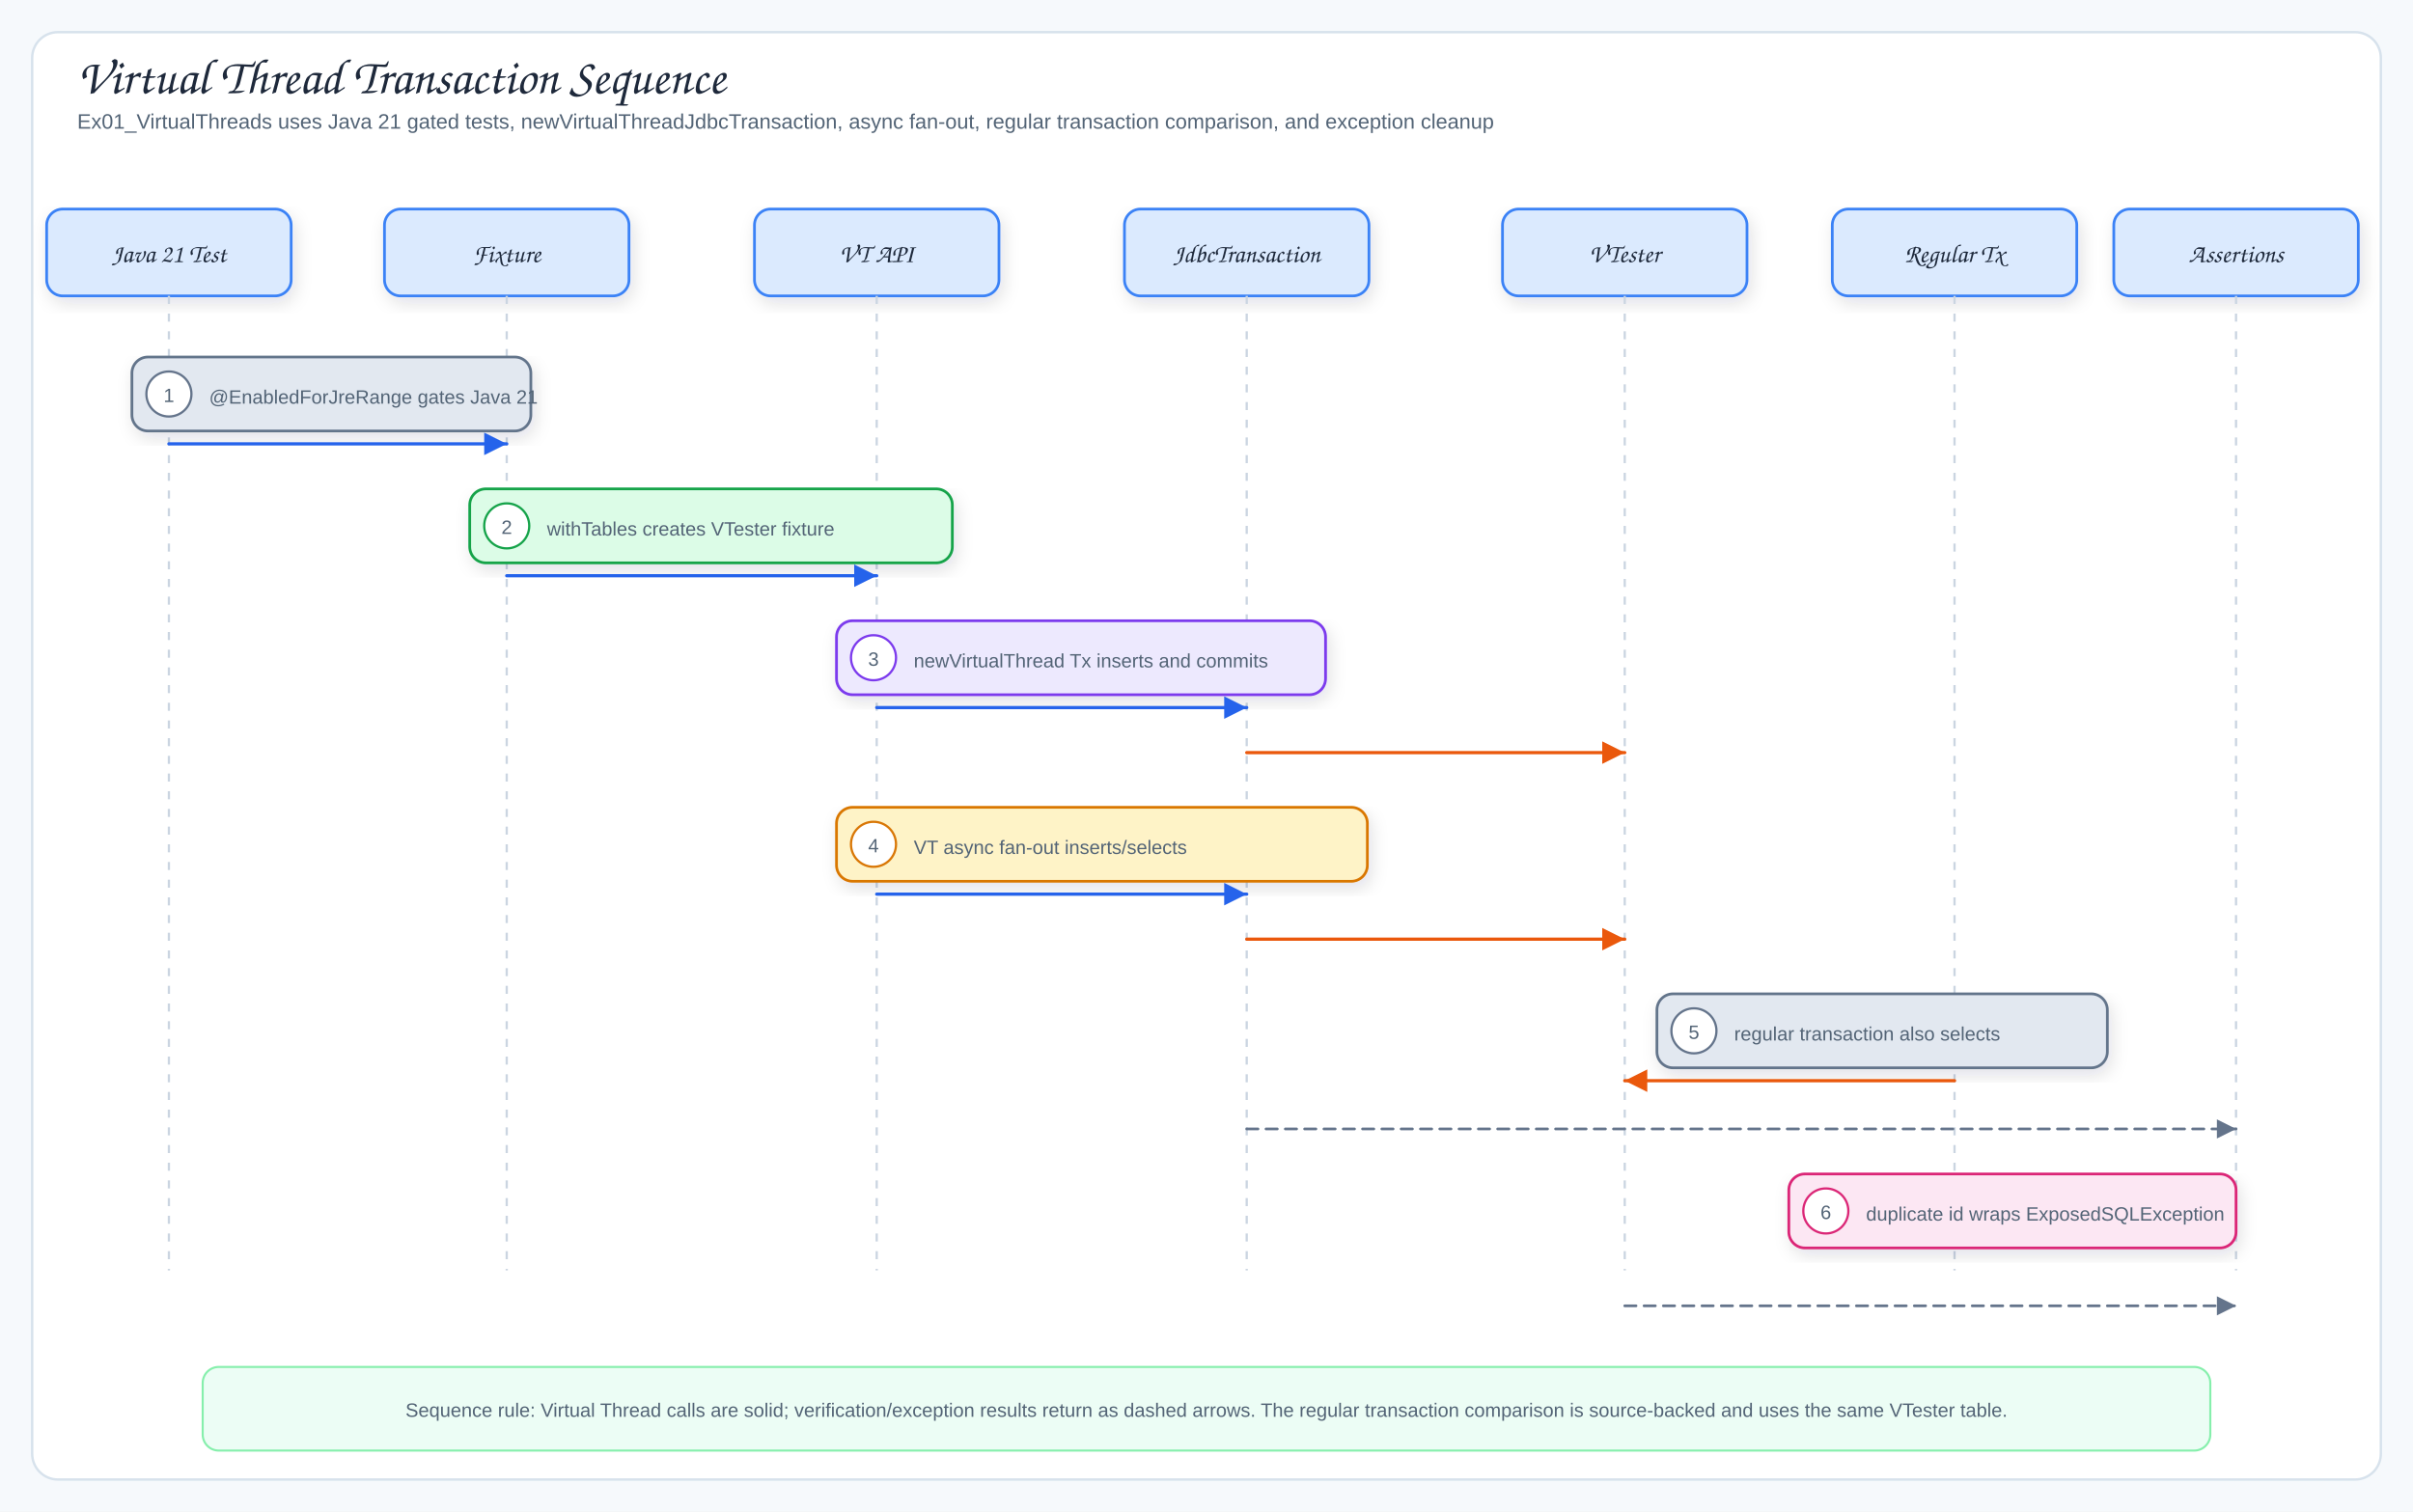
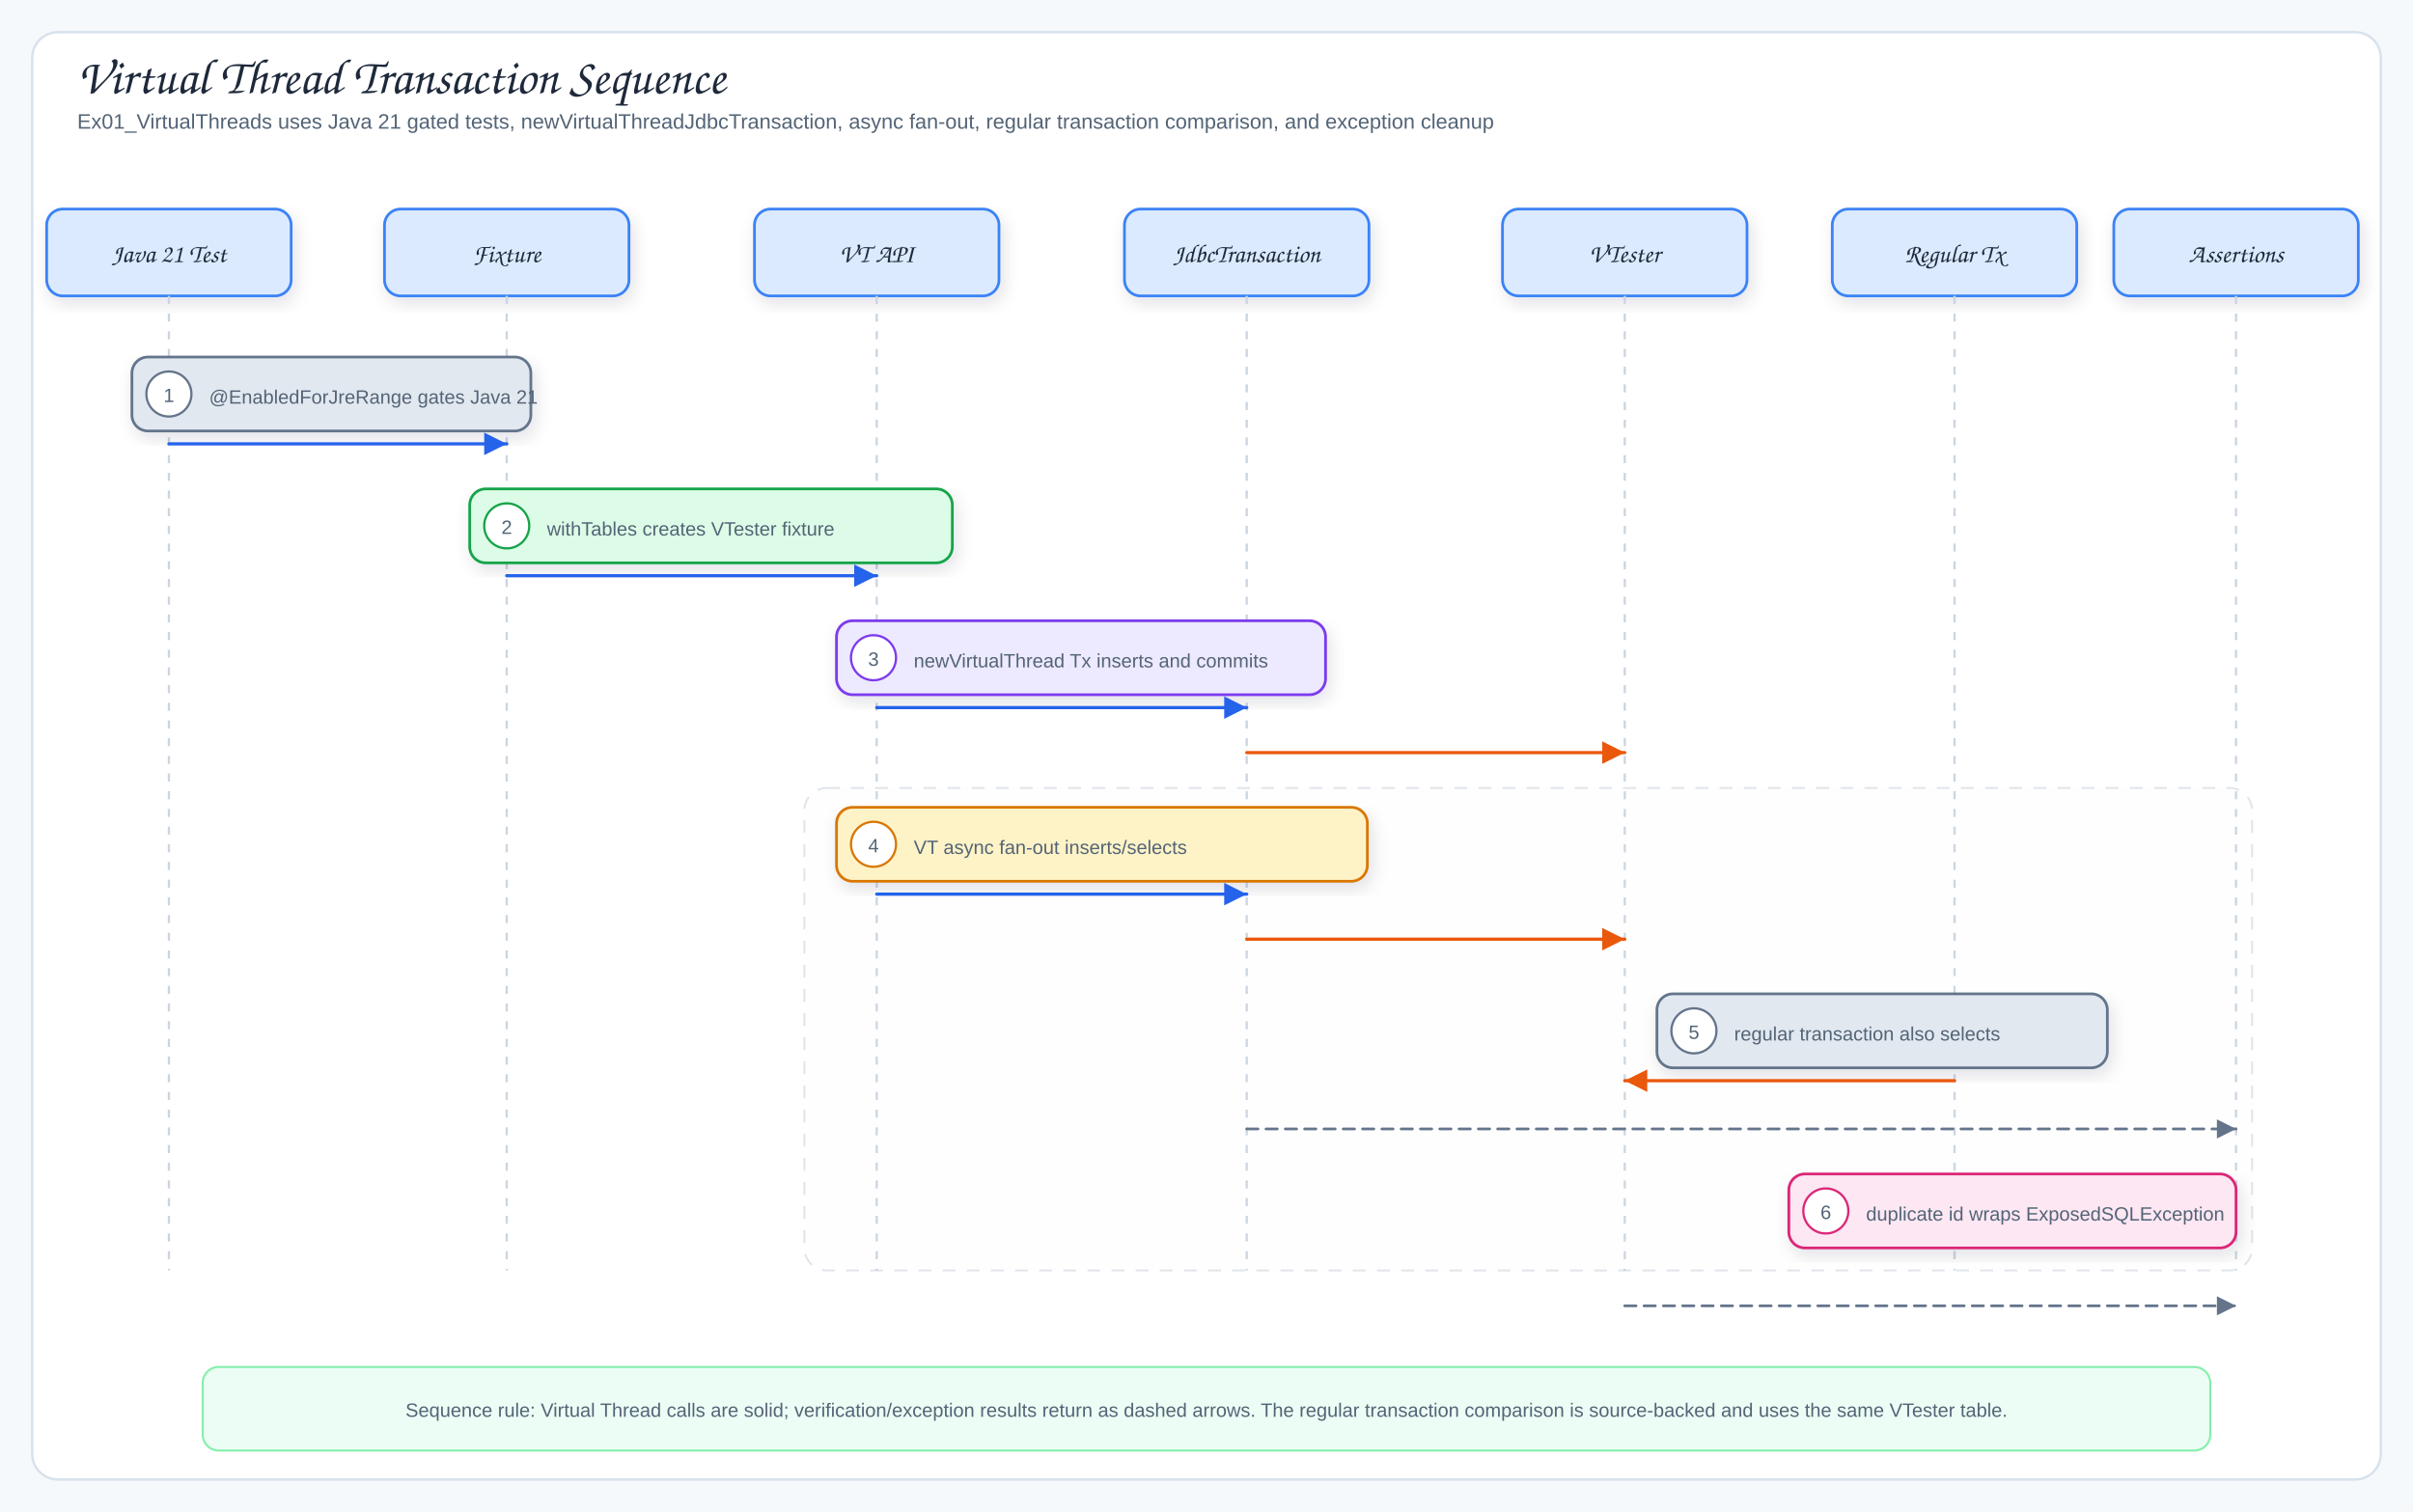
<svg xmlns="http://www.w3.org/2000/svg" viewBox="0 0 1500 940" width="1500" height="940" role="img" aria-label="Virtual Thread Transaction Sequence">
  <defs>
    <filter id="shadow" x="-10%" y="-10%" width="120%" height="130%">
      <feDropShadow dx="2" dy="4" stdDeviation="5" flood-color="#1f2937" flood-opacity="0.12" />
    </filter>
    <marker id="arrowBlue" markerWidth="9" markerHeight="9" refX="8" refY="4.5" orient="auto">
      <path d="M1,1 L8,4.5 L1,8 Z" fill="#2563eb" />
    </marker>
    <marker id="arrowGreen" markerWidth="9" markerHeight="9" refX="8" refY="4.5" orient="auto">
      <path d="M1,1 L8,4.5 L1,8 Z" fill="#16a34a" />
    </marker>
    <marker id="arrowOrange" markerWidth="9" markerHeight="9" refX="8" refY="4.5" orient="auto">
      <path d="M1,1 L8,4.5 L1,8 Z" fill="#ea580c" />
    </marker>
    <marker id="arrowPurple" markerWidth="9" markerHeight="9" refX="8" refY="4.5" orient="auto">
      <path d="M1,1 L8,4.5 L1,8 Z" fill="#7c3aed" />
    </marker>
    <marker id="arrowGray" markerWidth="9" markerHeight="9" refX="8" refY="4.5" orient="auto">
      <path d="M1,1 L8,4.5 L1,8 Z" fill="#64748b" />
    </marker>
    <style>
.canvas{fill:#f6f9fc}.frame{fill:#fff;stroke:#d7e2ec;stroke-width:1.5}
.title{font-family:"Architects Daughter","Comic Sans MS",cursive;font-size:31px;fill:#1e293b}
.subtitle,.detail{font-family:"Comic Mono","Comic Sans MS","Comic Sans","Comic Neue",Arial,sans-serif;fill:#536476}
.subtitle{font-size:13px}.detail{font-size:12px}.tiny{font-family:"Comic Mono","Comic Sans MS","Comic Sans","Comic Neue",Arial,sans-serif;font-size:10px;fill:#64748b}
.label{font-family:"Architects Daughter","Comic Sans MS",cursive;font-size:16px;fill:#1e293b}
.tableName{font-family:"Architects Daughter","Comic Sans MS",cursive;font-size:18px;fill:#1e293b}
.panelTitle{font-family:"Architects Daughter","Comic Sans MS",cursive;font-size:12px;letter-spacing:.08em;fill:#94a3b8}
.card,.tableBox{stroke-width:1.7;filter:url(#shadow)}.panel{fill:#f8fafc;stroke:#d7e2ec;stroke-width:1.2}
.arrow{fill:none;stroke:#2563eb;stroke-width:2;stroke-linecap:round;stroke-linejoin:round;marker-end:url(#arrowBlue)}
.mapLine{fill:none;stroke:#16a34a;stroke-width:1.9;stroke-linecap:round;stroke-linejoin:round;marker-end:url(#arrowGreen)}
.dbUse{fill:none;stroke:#ea580c;stroke-width:2;stroke-linecap:round;stroke-linejoin:round;marker-end:url(#arrowOrange)}
.runtimeUse{fill:none;stroke:#7c3aed;stroke-width:1.9;stroke-dasharray:6 5;stroke-linecap:round;stroke-linejoin:round;marker-end:url(#arrowPurple)}
.returnLine{fill:none;stroke:#64748b;stroke-width:1.7;stroke-dasharray:7 5;stroke-linecap:round;stroke-linejoin:round;marker-end:url(#arrowGray)}
+ .altRegion{fill:#f8fafc;fill-opacity:.055;stroke:#94a3b8;stroke-opacity:.28;stroke-width:1.2;stroke-dasharray:8 7}
.lifeline{stroke:#cbd5e1;stroke-width:1.4;stroke-dasharray:5 6}
</style>
  </defs>
  <rect width="1500" height="940" class="canvas" />
  <rect x="20" y="20" width="1460" height="900" rx="16" class="frame" />
  <text x="48" y="58" class="title">Virtual Thread Transaction Sequence</text>
  <text x="48" y="80" class="subtitle">Ex01_VirtualThreads uses Java 21 gated tests, newVirtualThreadJdbcTransaction, async fan-out, regular transaction comparison, and exception cleanup</text>
  <rect x="29" y="130" width="152" height="54" rx="10" fill="#dbeafe" stroke="#3b82f6" class="card" />
  <text x="105" y="163" class="label" text-anchor="middle">Java 21 Test</text>
  <line x1="105" y1="184" x2="105" y2="790" class="lifeline" />
  <rect x="239" y="130" width="152" height="54" rx="10" fill="#dbeafe" stroke="#3b82f6" class="card" />
  <text x="315" y="163" class="label" text-anchor="middle">Fixture</text>
  <line x1="315" y1="184" x2="315" y2="790" class="lifeline" />
  <rect x="469" y="130" width="152" height="54" rx="10" fill="#dbeafe" stroke="#3b82f6" class="card" />
  <text x="545" y="163" class="label" text-anchor="middle">VT API</text>
  <line x1="545" y1="184" x2="545" y2="790" class="lifeline" />
  <rect x="699" y="130" width="152" height="54" rx="10" fill="#dbeafe" stroke="#3b82f6" class="card" />
  <text x="775" y="163" class="label" text-anchor="middle">JdbcTransaction</text>
  <line x1="775" y1="184" x2="775" y2="790" class="lifeline" />
  <rect x="934" y="130" width="152" height="54" rx="10" fill="#dbeafe" stroke="#3b82f6" class="card" />
  <text x="1010" y="163" class="label" text-anchor="middle">VTester</text>
  <line x1="1010" y1="184" x2="1010" y2="790" class="lifeline" />
  <rect x="1139" y="130" width="152" height="54" rx="10" fill="#dbeafe" stroke="#3b82f6" class="card" />
  <text x="1215" y="163" class="label" text-anchor="middle">Regular Tx</text>
  <line x1="1215" y1="184" x2="1215" y2="790" class="lifeline" />
  <rect x="1314" y="130" width="152" height="54" rx="10" fill="#dbeafe" stroke="#3b82f6" class="card" />
  <text x="1390" y="163" class="label" text-anchor="middle">Assertions</text>
  <line x1="1390" y1="184" x2="1390" y2="790" class="lifeline" />
+   <rect x="500" y="490" width="900" height="300" rx="14" class="altRegion" />
+   <text x="522" y="515" class="panelTitle">ALT: async fan-out / regular tx / exception path</text>
  <rect x="82" y="222" width="248" height="46" rx="10" fill="#e2e8f0" stroke="#64748b" class="card" />
  <circle cx="105" cy="245" r="14" fill="#fff" stroke="#64748b" stroke-width="1.4" />
  <text x="105" y="250" class="detail" text-anchor="middle">1</text>
  <text x="130" y="251" class="detail">@EnabledForJreRange gates Java 21</text>
  <path d="M105,276 L315,276" class="arrow" />
  <rect x="292" y="304" width="300" height="46" rx="10" fill="#dcfce7" stroke="#16a34a" class="card" />
  <circle cx="315" cy="327" r="14" fill="#fff" stroke="#16a34a" stroke-width="1.4" />
  <text x="315" y="332" class="detail" text-anchor="middle">2</text>
  <text x="340" y="333" class="detail">withTables creates VTester fixture</text>
  <path d="M315,358 L545,358" class="arrow" />
  <rect x="520" y="386" width="304" height="46" rx="10" fill="#ede9fe" stroke="#7c3aed" class="card" />
  <circle cx="543" cy="409" r="14" fill="#fff" stroke="#7c3aed" stroke-width="1.4" />
  <text x="543" y="414" class="detail" text-anchor="middle">3</text>
  <text x="568" y="415" class="detail">newVirtualThread Tx inserts and commits</text>
  <path d="M545,440 L775,440" class="arrow" />
  <path d="M775,468 L1010,468" class="dbUse" />
  <rect x="520" y="502" width="330" height="46" rx="10" fill="#fef3c7" stroke="#d97706" class="card" />
  <circle cx="543" cy="525" r="14" fill="#fff" stroke="#d97706" stroke-width="1.4" />
  <text x="543" y="530" class="detail" text-anchor="middle">4</text>
  <text x="568" y="531" class="detail">VT async fan-out inserts/selects</text>
  <path d="M545,556 L775,556" class="arrow" />
  <path d="M775,584 L1010,584" class="dbUse" />
  <rect x="1030" y="618" width="280" height="46" rx="10" fill="#e2e8f0" stroke="#64748b" class="card" />
  <circle cx="1053" cy="641" r="14" fill="#fff" stroke="#64748b" stroke-width="1.4" />
  <text x="1053" y="646" class="detail" text-anchor="middle">5</text>
  <text x="1078" y="647" class="detail">regular transaction also selects</text>
  <path d="M1215,672 L1010,672" class="dbUse" />
  <rect x="1112" y="730" width="278" height="46" rx="10" fill="#fce7f3" stroke="#db2777" class="card" />
  <circle cx="1135" cy="753" r="14" fill="#fff" stroke="#db2777" stroke-width="1.4" />
  <text x="1135" y="758" class="detail" text-anchor="middle">6</text>
  <text x="1160" y="759" class="detail">duplicate id wraps ExposedSQLException</text>
  <path d="M775,702 L1390,702" class="returnLine" />
  <path d="M1010,812 L1390,812" class="returnLine" />
  <rect x="126" y="850" width="1248" height="52" rx="10" fill="#ecfdf5" stroke="#86efac" stroke-width="1.3" />
  <text x="750" y="881" class="detail" text-anchor="middle">Sequence rule: Virtual Thread calls are solid; verification/exception results return as dashed arrows. The regular transaction comparison is source-backed and uses the same VTester table.</text>
</svg>
